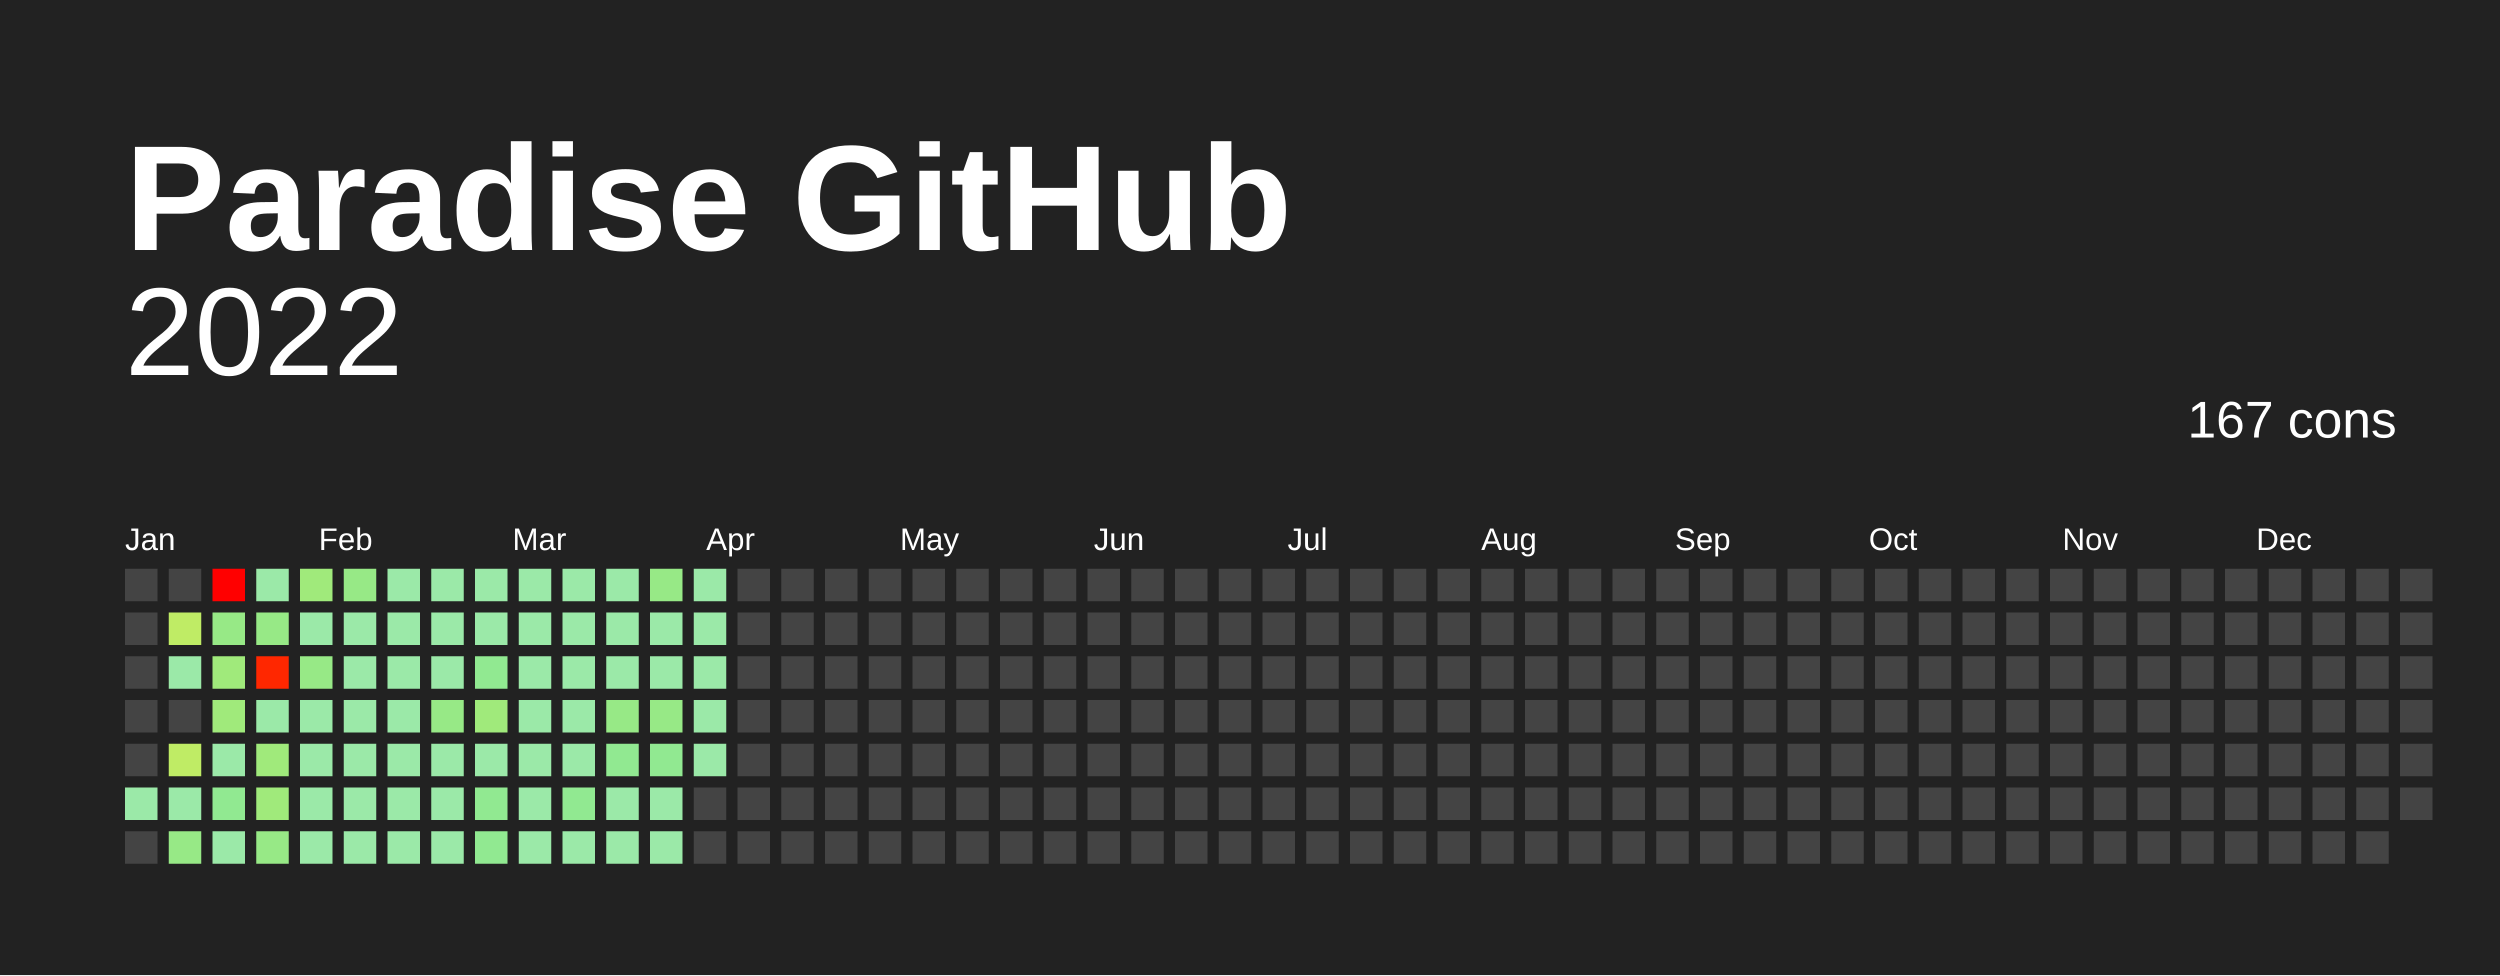
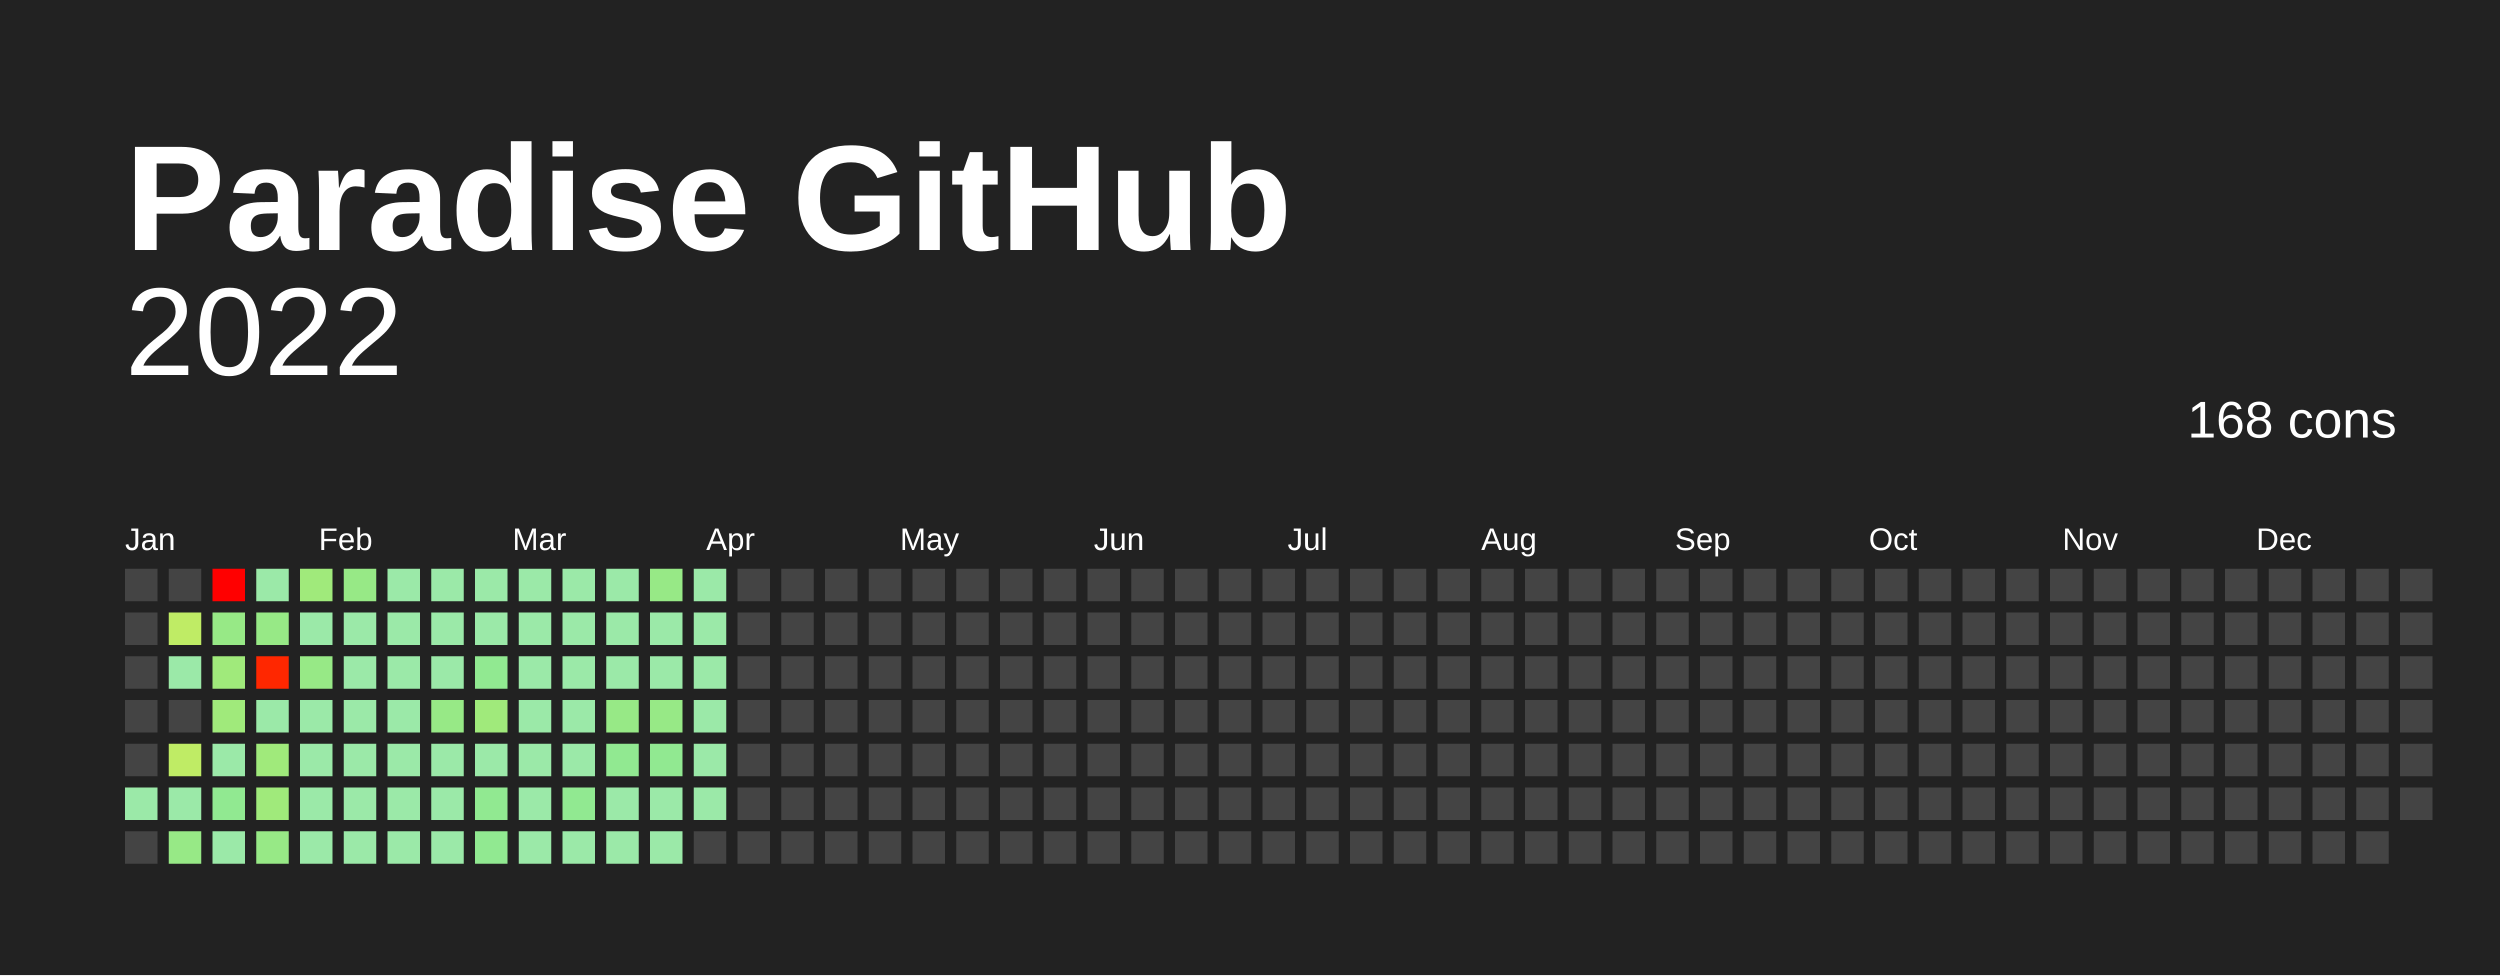
<svg xmlns="http://www.w3.org/2000/svg" baseProfile="full" height="78mm" version="1.1" viewBox="0,0,200,78" width="200mm">
  <defs />
  <rect fill="#222222" height="78" width="200" x="0" y="0" />
  <text fill="#FFFFFF" style="font-size:12px; font-family:Arial; font-weight:bold;" x="10" y="20">Paradise GitHub</text>
  <text alignment-baseline="hanging" fill="#FFFFFF" style="font-size:10.0px; font-family:Arial;" x="10" y="30">2022</text>
-   <text alignment-baseline="hanging" fill="#FFFFFF" style="font-size:4.125px; font-family:Arial;" x="175" y="35">167 cons</text>
+   <text alignment-baseline="hanging" fill="#FFFFFF" style="font-size:4.125px; font-family:Arial;" x="175" y="35">168 cons</text>
  <text fill="#FFFFFF" style="font-size:2.5px; font-family:Arial" x="10.0" y="44">Jan</text>
  <text fill="#FFFFFF" style="font-size:2.5px; font-family:Arial" x="25.5" y="44">Feb</text>
  <text fill="#FFFFFF" style="font-size:2.5px; font-family:Arial" x="41.0" y="44">Mar</text>
  <text fill="#FFFFFF" style="font-size:2.5px; font-family:Arial" x="56.5" y="44">Apr</text>
  <text fill="#FFFFFF" style="font-size:2.5px; font-family:Arial" x="72.0" y="44">May</text>
  <text fill="#FFFFFF" style="font-size:2.5px; font-family:Arial" x="87.5" y="44">Jun</text>
  <text fill="#FFFFFF" style="font-size:2.5px; font-family:Arial" x="103.0" y="44">Jul</text>
  <text fill="#FFFFFF" style="font-size:2.5px; font-family:Arial" x="118.5" y="44">Aug</text>
  <text fill="#FFFFFF" style="font-size:2.5px; font-family:Arial" x="134.0" y="44">Sep</text>
  <text fill="#FFFFFF" style="font-size:2.5px; font-family:Arial" x="149.5" y="44">Oct</text>
  <text fill="#FFFFFF" style="font-size:2.5px; font-family:Arial" x="165.0" y="44">Nov</text>
  <text fill="#FFFFFF" style="font-size:2.5px; font-family:Arial" x="180.5" y="44">Dec</text>
  <rect fill="#444444" height="2.6" width="2.6" x="10.0" y="45.5" />
  <rect fill="#444444" height="2.6" width="2.6" x="10.0" y="49.0" />
  <rect fill="#444444" height="2.6" width="2.6" x="10.0" y="52.5" />
  <rect fill="#444444" height="2.6" width="2.6" x="10.0" y="56.0" />
  <rect fill="#444444" height="2.6" width="2.6" x="10.0" y="59.5" />
  <rect fill="#9be9a8" height="2.6" width="2.6" x="10.0" y="63.0" />
  <rect fill="#444444" height="2.6" width="2.6" x="10.0" y="66.5" />
  <rect fill="#444444" height="2.6" width="2.6" x="13.5" y="45.5" />
  <rect fill="#bfec65" height="2.6" width="2.6" x="13.5" y="49.0" />
  <rect fill="#9be9a8" height="2.6" width="2.6" x="13.5" y="52.5" />
  <rect fill="#444444" height="2.6" width="2.6" x="13.5" y="56.0" />
  <rect fill="#bfec65" height="2.6" width="2.6" x="13.5" y="59.5" />
  <rect fill="#9be9a8" height="2.6" width="2.6" x="13.5" y="63.0" />
  <rect fill="#97e986" height="2.6" width="2.6" x="13.5" y="66.5" />
  <rect fill="red" height="2.6" width="2.6" x="17.0" y="45.5" />
  <rect fill="#97e986" height="2.6" width="2.6" x="17.0" y="49.0" />
  <rect fill="#a0ea7b" height="2.6" width="2.6" x="17.0" y="52.5" />
  <rect fill="#a0ea7b" height="2.6" width="2.6" x="17.0" y="56.0" />
  <rect fill="#9be9a8" height="2.6" width="2.6" x="17.0" y="59.5" />
  <rect fill="#91e991" height="2.6" width="2.6" x="17.0" y="63.0" />
  <rect fill="#9be9a8" height="2.6" width="2.6" x="17.0" y="66.5" />
  <rect fill="#9be9a8" height="2.6" width="2.6" x="20.5" y="45.5" />
  <rect fill="#97e986" height="2.6" width="2.6" x="20.5" y="49.0" />
  <rect fill="#ff2700" height="2.6" width="2.6" x="20.5" y="52.5" />
  <rect fill="#9be9a8" height="2.6" width="2.6" x="20.5" y="56.0" />
  <rect fill="#a0ea7b" height="2.6" width="2.6" x="20.5" y="59.5" />
  <rect fill="#a0ea7b" height="2.6" width="2.6" x="20.5" y="63.0" />
  <rect fill="#97e986" height="2.6" width="2.6" x="20.5" y="66.5" />
  <rect fill="#a0ea7b" height="2.6" width="2.6" x="24.0" y="45.5" />
  <rect fill="#9be9a8" height="2.6" width="2.6" x="24.0" y="49.0" />
  <rect fill="#97e986" height="2.6" width="2.6" x="24.0" y="52.5" />
  <rect fill="#9be9a8" height="2.6" width="2.6" x="24.0" y="56.0" />
  <rect fill="#9be9a8" height="2.6" width="2.6" x="24.0" y="59.5" />
  <rect fill="#9be9a8" height="2.6" width="2.6" x="24.0" y="63.0" />
  <rect fill="#9be9a8" height="2.6" width="2.6" x="24.0" y="66.5" />
  <rect fill="#97e986" height="2.6" width="2.6" x="27.5" y="45.5" />
  <rect fill="#9be9a8" height="2.6" width="2.6" x="27.5" y="49.0" />
  <rect fill="#9be9a8" height="2.6" width="2.6" x="27.5" y="52.5" />
  <rect fill="#9be9a8" height="2.6" width="2.6" x="27.5" y="56.0" />
  <rect fill="#9be9a8" height="2.6" width="2.6" x="27.5" y="59.5" />
  <rect fill="#9be9a8" height="2.6" width="2.6" x="27.5" y="63.0" />
  <rect fill="#9be9a8" height="2.6" width="2.6" x="27.5" y="66.5" />
  <rect fill="#9be9a8" height="2.6" width="2.6" x="31.0" y="45.5" />
  <rect fill="#9be9a8" height="2.6" width="2.6" x="31.0" y="49.0" />
  <rect fill="#9be9a8" height="2.6" width="2.6" x="31.0" y="52.5" />
  <rect fill="#9be9a8" height="2.6" width="2.6" x="31.0" y="56.0" />
  <rect fill="#9be9a8" height="2.6" width="2.6" x="31.0" y="59.5" />
  <rect fill="#9be9a8" height="2.6" width="2.6" x="31.0" y="63.0" />
  <rect fill="#9be9a8" height="2.6" width="2.6" x="31.0" y="66.5" />
  <rect fill="#9be9a8" height="2.6" width="2.6" x="34.5" y="45.5" />
  <rect fill="#9be9a8" height="2.6" width="2.6" x="34.5" y="49.0" />
  <rect fill="#9be9a8" height="2.6" width="2.6" x="34.5" y="52.5" />
  <rect fill="#97e986" height="2.6" width="2.6" x="34.5" y="56.0" />
  <rect fill="#9be9a8" height="2.6" width="2.6" x="34.5" y="59.5" />
  <rect fill="#9be9a8" height="2.6" width="2.6" x="34.5" y="63.0" />
  <rect fill="#9be9a8" height="2.6" width="2.6" x="34.5" y="66.5" />
  <rect fill="#9be9a8" height="2.6" width="2.6" x="38.0" y="45.5" />
  <rect fill="#9be9a8" height="2.6" width="2.6" x="38.0" y="49.0" />
  <rect fill="#91e991" height="2.6" width="2.6" x="38.0" y="52.5" />
  <rect fill="#a0ea7b" height="2.6" width="2.6" x="38.0" y="56.0" />
  <rect fill="#9be9a8" height="2.6" width="2.6" x="38.0" y="59.5" />
  <rect fill="#91e991" height="2.6" width="2.6" x="38.0" y="63.0" />
  <rect fill="#91e991" height="2.6" width="2.6" x="38.0" y="66.5" />
  <rect fill="#9be9a8" height="2.6" width="2.6" x="41.5" y="45.5" />
  <rect fill="#9be9a8" height="2.6" width="2.6" x="41.5" y="49.0" />
  <rect fill="#9be9a8" height="2.6" width="2.6" x="41.5" y="52.5" />
  <rect fill="#9be9a8" height="2.6" width="2.6" x="41.5" y="56.0" />
  <rect fill="#9be9a8" height="2.6" width="2.6" x="41.5" y="59.5" />
  <rect fill="#9be9a8" height="2.6" width="2.6" x="41.5" y="63.0" />
  <rect fill="#9be9a8" height="2.6" width="2.6" x="41.5" y="66.5" />
  <rect fill="#9be9a8" height="2.6" width="2.6" x="45.0" y="45.5" />
  <rect fill="#9be9a8" height="2.6" width="2.6" x="45.0" y="49.0" />
  <rect fill="#9be9a8" height="2.6" width="2.6" x="45.0" y="52.5" />
  <rect fill="#9be9a8" height="2.6" width="2.6" x="45.0" y="56.0" />
  <rect fill="#9be9a8" height="2.6" width="2.6" x="45.0" y="59.5" />
  <rect fill="#91e991" height="2.6" width="2.6" x="45.0" y="63.0" />
  <rect fill="#9be9a8" height="2.6" width="2.6" x="45.0" y="66.5" />
  <rect fill="#9be9a8" height="2.6" width="2.6" x="48.5" y="45.5" />
  <rect fill="#9be9a8" height="2.6" width="2.6" x="48.5" y="49.0" />
  <rect fill="#9be9a8" height="2.6" width="2.6" x="48.5" y="52.5" />
  <rect fill="#97e986" height="2.6" width="2.6" x="48.5" y="56.0" />
  <rect fill="#91e991" height="2.6" width="2.6" x="48.5" y="59.5" />
  <rect fill="#9be9a8" height="2.6" width="2.6" x="48.5" y="63.0" />
  <rect fill="#9be9a8" height="2.6" width="2.6" x="48.5" y="66.5" />
  <rect fill="#97e986" height="2.6" width="2.6" x="52.0" y="45.5" />
  <rect fill="#9be9a8" height="2.6" width="2.6" x="52.0" y="49.0" />
  <rect fill="#9be9a8" height="2.6" width="2.6" x="52.0" y="52.5" />
  <rect fill="#97e986" height="2.6" width="2.6" x="52.0" y="56.0" />
  <rect fill="#91e991" height="2.6" width="2.6" x="52.0" y="59.5" />
  <rect fill="#9be9a8" height="2.6" width="2.6" x="52.0" y="63.0" />
  <rect fill="#9be9a8" height="2.6" width="2.6" x="52.0" y="66.5" />
  <rect fill="#9be9a8" height="2.6" width="2.6" x="55.5" y="45.5" />
  <rect fill="#9be9a8" height="2.6" width="2.6" x="55.5" y="49.0" />
  <rect fill="#9be9a8" height="2.6" width="2.6" x="55.5" y="52.5" />
  <rect fill="#9be9a8" height="2.6" width="2.6" x="55.5" y="56.0" />
  <rect fill="#9be9a8" height="2.6" width="2.6" x="55.5" y="59.5" />
-   <rect fill="#444444" height="2.6" width="2.6" x="55.5" y="63.0" />
+   <rect fill="#9be9a8" height="2.6" width="2.6" x="55.5" y="63.0" />
  <rect fill="#444444" height="2.6" width="2.6" x="55.5" y="66.5" />
  <rect fill="#444444" height="2.6" width="2.6" x="59.0" y="45.5" />
  <rect fill="#444444" height="2.6" width="2.6" x="59.0" y="49.0" />
  <rect fill="#444444" height="2.6" width="2.6" x="59.0" y="52.5" />
  <rect fill="#444444" height="2.6" width="2.6" x="59.0" y="56.0" />
  <rect fill="#444444" height="2.6" width="2.6" x="59.0" y="59.5" />
  <rect fill="#444444" height="2.6" width="2.6" x="59.0" y="63.0" />
  <rect fill="#444444" height="2.6" width="2.6" x="59.0" y="66.5" />
  <rect fill="#444444" height="2.6" width="2.6" x="62.5" y="45.5" />
  <rect fill="#444444" height="2.6" width="2.6" x="62.5" y="49.0" />
  <rect fill="#444444" height="2.6" width="2.6" x="62.5" y="52.5" />
  <rect fill="#444444" height="2.6" width="2.6" x="62.5" y="56.0" />
  <rect fill="#444444" height="2.6" width="2.6" x="62.5" y="59.5" />
  <rect fill="#444444" height="2.6" width="2.6" x="62.5" y="63.0" />
  <rect fill="#444444" height="2.6" width="2.6" x="62.5" y="66.5" />
  <rect fill="#444444" height="2.6" width="2.6" x="66.0" y="45.5" />
  <rect fill="#444444" height="2.6" width="2.6" x="66.0" y="49.0" />
  <rect fill="#444444" height="2.6" width="2.6" x="66.0" y="52.5" />
  <rect fill="#444444" height="2.6" width="2.6" x="66.0" y="56.0" />
  <rect fill="#444444" height="2.6" width="2.6" x="66.0" y="59.5" />
  <rect fill="#444444" height="2.6" width="2.6" x="66.0" y="63.0" />
  <rect fill="#444444" height="2.6" width="2.6" x="66.0" y="66.5" />
  <rect fill="#444444" height="2.6" width="2.6" x="69.5" y="45.5" />
  <rect fill="#444444" height="2.6" width="2.6" x="69.5" y="49.0" />
  <rect fill="#444444" height="2.6" width="2.6" x="69.5" y="52.5" />
  <rect fill="#444444" height="2.6" width="2.6" x="69.5" y="56.0" />
  <rect fill="#444444" height="2.6" width="2.6" x="69.5" y="59.5" />
  <rect fill="#444444" height="2.6" width="2.6" x="69.5" y="63.0" />
  <rect fill="#444444" height="2.6" width="2.6" x="69.5" y="66.5" />
  <rect fill="#444444" height="2.6" width="2.6" x="73.0" y="45.5" />
  <rect fill="#444444" height="2.6" width="2.6" x="73.0" y="49.0" />
  <rect fill="#444444" height="2.6" width="2.6" x="73.0" y="52.5" />
  <rect fill="#444444" height="2.6" width="2.6" x="73.0" y="56.0" />
  <rect fill="#444444" height="2.6" width="2.6" x="73.0" y="59.5" />
  <rect fill="#444444" height="2.6" width="2.6" x="73.0" y="63.0" />
  <rect fill="#444444" height="2.6" width="2.6" x="73.0" y="66.5" />
  <rect fill="#444444" height="2.6" width="2.6" x="76.5" y="45.5" />
  <rect fill="#444444" height="2.6" width="2.6" x="76.5" y="49.0" />
  <rect fill="#444444" height="2.6" width="2.6" x="76.5" y="52.5" />
  <rect fill="#444444" height="2.6" width="2.6" x="76.5" y="56.0" />
  <rect fill="#444444" height="2.6" width="2.6" x="76.5" y="59.5" />
  <rect fill="#444444" height="2.6" width="2.6" x="76.5" y="63.0" />
  <rect fill="#444444" height="2.6" width="2.6" x="76.5" y="66.5" />
  <rect fill="#444444" height="2.6" width="2.6" x="80.0" y="45.5" />
  <rect fill="#444444" height="2.6" width="2.6" x="80.0" y="49.0" />
  <rect fill="#444444" height="2.6" width="2.6" x="80.0" y="52.5" />
  <rect fill="#444444" height="2.6" width="2.6" x="80.0" y="56.0" />
  <rect fill="#444444" height="2.6" width="2.6" x="80.0" y="59.5" />
  <rect fill="#444444" height="2.6" width="2.6" x="80.0" y="63.0" />
  <rect fill="#444444" height="2.6" width="2.6" x="80.0" y="66.5" />
  <rect fill="#444444" height="2.6" width="2.6" x="83.5" y="45.5" />
  <rect fill="#444444" height="2.6" width="2.6" x="83.5" y="49.0" />
  <rect fill="#444444" height="2.6" width="2.6" x="83.5" y="52.5" />
  <rect fill="#444444" height="2.6" width="2.6" x="83.5" y="56.0" />
  <rect fill="#444444" height="2.6" width="2.6" x="83.5" y="59.5" />
  <rect fill="#444444" height="2.6" width="2.6" x="83.5" y="63.0" />
  <rect fill="#444444" height="2.6" width="2.6" x="83.5" y="66.5" />
  <rect fill="#444444" height="2.6" width="2.6" x="87.0" y="45.5" />
  <rect fill="#444444" height="2.6" width="2.6" x="87.0" y="49.0" />
  <rect fill="#444444" height="2.6" width="2.6" x="87.0" y="52.5" />
  <rect fill="#444444" height="2.6" width="2.6" x="87.0" y="56.0" />
  <rect fill="#444444" height="2.6" width="2.6" x="87.0" y="59.5" />
  <rect fill="#444444" height="2.6" width="2.6" x="87.0" y="63.0" />
  <rect fill="#444444" height="2.6" width="2.6" x="87.0" y="66.5" />
  <rect fill="#444444" height="2.6" width="2.6" x="90.5" y="45.5" />
  <rect fill="#444444" height="2.6" width="2.6" x="90.5" y="49.0" />
  <rect fill="#444444" height="2.6" width="2.6" x="90.5" y="52.5" />
  <rect fill="#444444" height="2.6" width="2.6" x="90.5" y="56.0" />
  <rect fill="#444444" height="2.6" width="2.6" x="90.5" y="59.5" />
  <rect fill="#444444" height="2.6" width="2.6" x="90.5" y="63.0" />
  <rect fill="#444444" height="2.6" width="2.6" x="90.5" y="66.5" />
  <rect fill="#444444" height="2.6" width="2.6" x="94.0" y="45.5" />
  <rect fill="#444444" height="2.6" width="2.6" x="94.0" y="49.0" />
  <rect fill="#444444" height="2.6" width="2.6" x="94.0" y="52.5" />
  <rect fill="#444444" height="2.6" width="2.6" x="94.0" y="56.0" />
  <rect fill="#444444" height="2.6" width="2.6" x="94.0" y="59.5" />
  <rect fill="#444444" height="2.6" width="2.6" x="94.0" y="63.0" />
  <rect fill="#444444" height="2.6" width="2.6" x="94.0" y="66.5" />
  <rect fill="#444444" height="2.6" width="2.6" x="97.5" y="45.5" />
  <rect fill="#444444" height="2.6" width="2.6" x="97.5" y="49.0" />
  <rect fill="#444444" height="2.6" width="2.6" x="97.5" y="52.5" />
  <rect fill="#444444" height="2.6" width="2.6" x="97.5" y="56.0" />
  <rect fill="#444444" height="2.6" width="2.6" x="97.5" y="59.5" />
  <rect fill="#444444" height="2.6" width="2.6" x="97.5" y="63.0" />
  <rect fill="#444444" height="2.6" width="2.6" x="97.5" y="66.5" />
  <rect fill="#444444" height="2.6" width="2.6" x="101.0" y="45.5" />
  <rect fill="#444444" height="2.6" width="2.6" x="101.0" y="49.0" />
  <rect fill="#444444" height="2.6" width="2.6" x="101.0" y="52.5" />
  <rect fill="#444444" height="2.6" width="2.6" x="101.0" y="56.0" />
  <rect fill="#444444" height="2.6" width="2.6" x="101.0" y="59.5" />
  <rect fill="#444444" height="2.6" width="2.6" x="101.0" y="63.0" />
  <rect fill="#444444" height="2.6" width="2.6" x="101.0" y="66.5" />
  <rect fill="#444444" height="2.6" width="2.6" x="104.5" y="45.5" />
  <rect fill="#444444" height="2.6" width="2.6" x="104.5" y="49.0" />
  <rect fill="#444444" height="2.6" width="2.6" x="104.5" y="52.5" />
  <rect fill="#444444" height="2.6" width="2.6" x="104.5" y="56.0" />
  <rect fill="#444444" height="2.6" width="2.6" x="104.5" y="59.5" />
  <rect fill="#444444" height="2.6" width="2.6" x="104.5" y="63.0" />
  <rect fill="#444444" height="2.6" width="2.6" x="104.5" y="66.5" />
  <rect fill="#444444" height="2.6" width="2.6" x="108.0" y="45.5" />
  <rect fill="#444444" height="2.6" width="2.6" x="108.0" y="49.0" />
  <rect fill="#444444" height="2.6" width="2.6" x="108.0" y="52.5" />
  <rect fill="#444444" height="2.6" width="2.6" x="108.0" y="56.0" />
  <rect fill="#444444" height="2.6" width="2.6" x="108.0" y="59.5" />
  <rect fill="#444444" height="2.6" width="2.6" x="108.0" y="63.0" />
  <rect fill="#444444" height="2.6" width="2.6" x="108.0" y="66.5" />
  <rect fill="#444444" height="2.6" width="2.6" x="111.5" y="45.5" />
  <rect fill="#444444" height="2.6" width="2.6" x="111.5" y="49.0" />
  <rect fill="#444444" height="2.6" width="2.6" x="111.5" y="52.5" />
  <rect fill="#444444" height="2.6" width="2.6" x="111.5" y="56.0" />
  <rect fill="#444444" height="2.6" width="2.6" x="111.5" y="59.5" />
  <rect fill="#444444" height="2.6" width="2.6" x="111.5" y="63.0" />
  <rect fill="#444444" height="2.6" width="2.6" x="111.5" y="66.5" />
  <rect fill="#444444" height="2.6" width="2.6" x="115.0" y="45.5" />
  <rect fill="#444444" height="2.6" width="2.6" x="115.0" y="49.0" />
  <rect fill="#444444" height="2.6" width="2.6" x="115.0" y="52.5" />
  <rect fill="#444444" height="2.6" width="2.6" x="115.0" y="56.0" />
  <rect fill="#444444" height="2.6" width="2.6" x="115.0" y="59.5" />
  <rect fill="#444444" height="2.6" width="2.6" x="115.0" y="63.0" />
  <rect fill="#444444" height="2.6" width="2.6" x="115.0" y="66.5" />
  <rect fill="#444444" height="2.6" width="2.6" x="118.5" y="45.5" />
  <rect fill="#444444" height="2.6" width="2.6" x="118.5" y="49.0" />
  <rect fill="#444444" height="2.6" width="2.6" x="118.5" y="52.5" />
  <rect fill="#444444" height="2.6" width="2.6" x="118.5" y="56.0" />
  <rect fill="#444444" height="2.6" width="2.6" x="118.5" y="59.5" />
  <rect fill="#444444" height="2.6" width="2.6" x="118.5" y="63.0" />
  <rect fill="#444444" height="2.6" width="2.6" x="118.5" y="66.5" />
  <rect fill="#444444" height="2.6" width="2.6" x="122.0" y="45.5" />
  <rect fill="#444444" height="2.6" width="2.6" x="122.0" y="49.0" />
  <rect fill="#444444" height="2.6" width="2.6" x="122.0" y="52.5" />
  <rect fill="#444444" height="2.6" width="2.6" x="122.0" y="56.0" />
  <rect fill="#444444" height="2.6" width="2.6" x="122.0" y="59.5" />
  <rect fill="#444444" height="2.6" width="2.6" x="122.0" y="63.0" />
  <rect fill="#444444" height="2.6" width="2.6" x="122.0" y="66.5" />
  <rect fill="#444444" height="2.6" width="2.6" x="125.5" y="45.5" />
  <rect fill="#444444" height="2.6" width="2.6" x="125.5" y="49.0" />
  <rect fill="#444444" height="2.6" width="2.6" x="125.5" y="52.5" />
  <rect fill="#444444" height="2.6" width="2.6" x="125.5" y="56.0" />
  <rect fill="#444444" height="2.6" width="2.6" x="125.5" y="59.5" />
  <rect fill="#444444" height="2.6" width="2.6" x="125.5" y="63.0" />
  <rect fill="#444444" height="2.6" width="2.6" x="125.5" y="66.5" />
  <rect fill="#444444" height="2.6" width="2.6" x="129.0" y="45.5" />
  <rect fill="#444444" height="2.6" width="2.6" x="129.0" y="49.0" />
  <rect fill="#444444" height="2.6" width="2.6" x="129.0" y="52.5" />
  <rect fill="#444444" height="2.6" width="2.6" x="129.0" y="56.0" />
  <rect fill="#444444" height="2.6" width="2.6" x="129.0" y="59.5" />
  <rect fill="#444444" height="2.6" width="2.6" x="129.0" y="63.0" />
  <rect fill="#444444" height="2.6" width="2.6" x="129.0" y="66.5" />
  <rect fill="#444444" height="2.6" width="2.6" x="132.5" y="45.5" />
  <rect fill="#444444" height="2.6" width="2.6" x="132.5" y="49.0" />
  <rect fill="#444444" height="2.6" width="2.6" x="132.5" y="52.5" />
  <rect fill="#444444" height="2.6" width="2.6" x="132.5" y="56.0" />
  <rect fill="#444444" height="2.6" width="2.6" x="132.5" y="59.5" />
  <rect fill="#444444" height="2.6" width="2.6" x="132.5" y="63.0" />
  <rect fill="#444444" height="2.6" width="2.6" x="132.5" y="66.5" />
  <rect fill="#444444" height="2.6" width="2.6" x="136.0" y="45.5" />
  <rect fill="#444444" height="2.6" width="2.6" x="136.0" y="49.0" />
  <rect fill="#444444" height="2.6" width="2.6" x="136.0" y="52.5" />
  <rect fill="#444444" height="2.6" width="2.6" x="136.0" y="56.0" />
  <rect fill="#444444" height="2.6" width="2.6" x="136.0" y="59.5" />
  <rect fill="#444444" height="2.6" width="2.6" x="136.0" y="63.0" />
  <rect fill="#444444" height="2.6" width="2.6" x="136.0" y="66.5" />
  <rect fill="#444444" height="2.6" width="2.6" x="139.5" y="45.5" />
  <rect fill="#444444" height="2.6" width="2.6" x="139.5" y="49.0" />
  <rect fill="#444444" height="2.6" width="2.6" x="139.5" y="52.5" />
  <rect fill="#444444" height="2.6" width="2.6" x="139.5" y="56.0" />
  <rect fill="#444444" height="2.6" width="2.6" x="139.5" y="59.5" />
  <rect fill="#444444" height="2.6" width="2.6" x="139.5" y="63.0" />
  <rect fill="#444444" height="2.6" width="2.6" x="139.5" y="66.5" />
  <rect fill="#444444" height="2.6" width="2.6" x="143.0" y="45.5" />
  <rect fill="#444444" height="2.6" width="2.6" x="143.0" y="49.0" />
  <rect fill="#444444" height="2.6" width="2.6" x="143.0" y="52.5" />
  <rect fill="#444444" height="2.6" width="2.6" x="143.0" y="56.0" />
  <rect fill="#444444" height="2.6" width="2.6" x="143.0" y="59.5" />
  <rect fill="#444444" height="2.6" width="2.6" x="143.0" y="63.0" />
  <rect fill="#444444" height="2.6" width="2.6" x="143.0" y="66.5" />
  <rect fill="#444444" height="2.6" width="2.6" x="146.5" y="45.5" />
  <rect fill="#444444" height="2.6" width="2.6" x="146.5" y="49.0" />
  <rect fill="#444444" height="2.6" width="2.6" x="146.5" y="52.5" />
  <rect fill="#444444" height="2.6" width="2.6" x="146.5" y="56.0" />
  <rect fill="#444444" height="2.6" width="2.6" x="146.5" y="59.5" />
  <rect fill="#444444" height="2.6" width="2.6" x="146.5" y="63.0" />
  <rect fill="#444444" height="2.6" width="2.6" x="146.5" y="66.5" />
  <rect fill="#444444" height="2.6" width="2.6" x="150.0" y="45.5" />
  <rect fill="#444444" height="2.6" width="2.6" x="150.0" y="49.0" />
  <rect fill="#444444" height="2.6" width="2.6" x="150.0" y="52.5" />
  <rect fill="#444444" height="2.6" width="2.6" x="150.0" y="56.0" />
  <rect fill="#444444" height="2.6" width="2.6" x="150.0" y="59.5" />
  <rect fill="#444444" height="2.6" width="2.6" x="150.0" y="63.0" />
  <rect fill="#444444" height="2.6" width="2.6" x="150.0" y="66.5" />
  <rect fill="#444444" height="2.6" width="2.6" x="153.5" y="45.5" />
  <rect fill="#444444" height="2.6" width="2.6" x="153.5" y="49.0" />
  <rect fill="#444444" height="2.6" width="2.6" x="153.5" y="52.5" />
  <rect fill="#444444" height="2.6" width="2.6" x="153.5" y="56.0" />
  <rect fill="#444444" height="2.6" width="2.6" x="153.5" y="59.5" />
  <rect fill="#444444" height="2.6" width="2.6" x="153.5" y="63.0" />
  <rect fill="#444444" height="2.6" width="2.6" x="153.5" y="66.5" />
  <rect fill="#444444" height="2.6" width="2.6" x="157.0" y="45.5" />
  <rect fill="#444444" height="2.6" width="2.6" x="157.0" y="49.0" />
  <rect fill="#444444" height="2.6" width="2.6" x="157.0" y="52.5" />
  <rect fill="#444444" height="2.6" width="2.6" x="157.0" y="56.0" />
  <rect fill="#444444" height="2.6" width="2.6" x="157.0" y="59.5" />
  <rect fill="#444444" height="2.6" width="2.6" x="157.0" y="63.0" />
  <rect fill="#444444" height="2.6" width="2.6" x="157.0" y="66.5" />
  <rect fill="#444444" height="2.6" width="2.6" x="160.5" y="45.5" />
  <rect fill="#444444" height="2.6" width="2.6" x="160.5" y="49.0" />
  <rect fill="#444444" height="2.6" width="2.6" x="160.5" y="52.5" />
  <rect fill="#444444" height="2.6" width="2.6" x="160.5" y="56.0" />
  <rect fill="#444444" height="2.6" width="2.6" x="160.5" y="59.5" />
  <rect fill="#444444" height="2.6" width="2.6" x="160.5" y="63.0" />
  <rect fill="#444444" height="2.6" width="2.6" x="160.5" y="66.5" />
  <rect fill="#444444" height="2.6" width="2.6" x="164.0" y="45.5" />
  <rect fill="#444444" height="2.6" width="2.6" x="164.0" y="49.0" />
  <rect fill="#444444" height="2.6" width="2.6" x="164.0" y="52.5" />
  <rect fill="#444444" height="2.6" width="2.6" x="164.0" y="56.0" />
  <rect fill="#444444" height="2.6" width="2.6" x="164.0" y="59.5" />
  <rect fill="#444444" height="2.6" width="2.6" x="164.0" y="63.0" />
  <rect fill="#444444" height="2.6" width="2.6" x="164.0" y="66.5" />
  <rect fill="#444444" height="2.6" width="2.6" x="167.5" y="45.5" />
  <rect fill="#444444" height="2.6" width="2.6" x="167.5" y="49.0" />
  <rect fill="#444444" height="2.6" width="2.6" x="167.5" y="52.5" />
  <rect fill="#444444" height="2.6" width="2.6" x="167.5" y="56.0" />
  <rect fill="#444444" height="2.6" width="2.6" x="167.5" y="59.5" />
  <rect fill="#444444" height="2.6" width="2.6" x="167.5" y="63.0" />
  <rect fill="#444444" height="2.6" width="2.6" x="167.5" y="66.5" />
  <rect fill="#444444" height="2.6" width="2.6" x="171.0" y="45.5" />
  <rect fill="#444444" height="2.6" width="2.6" x="171.0" y="49.0" />
  <rect fill="#444444" height="2.6" width="2.6" x="171.0" y="52.5" />
  <rect fill="#444444" height="2.6" width="2.6" x="171.0" y="56.0" />
  <rect fill="#444444" height="2.6" width="2.6" x="171.0" y="59.5" />
  <rect fill="#444444" height="2.6" width="2.6" x="171.0" y="63.0" />
  <rect fill="#444444" height="2.6" width="2.6" x="171.0" y="66.5" />
  <rect fill="#444444" height="2.6" width="2.6" x="174.5" y="45.5" />
  <rect fill="#444444" height="2.6" width="2.6" x="174.5" y="49.0" />
  <rect fill="#444444" height="2.6" width="2.6" x="174.5" y="52.5" />
  <rect fill="#444444" height="2.6" width="2.6" x="174.5" y="56.0" />
  <rect fill="#444444" height="2.6" width="2.6" x="174.5" y="59.5" />
  <rect fill="#444444" height="2.6" width="2.6" x="174.5" y="63.0" />
  <rect fill="#444444" height="2.6" width="2.6" x="174.5" y="66.5" />
  <rect fill="#444444" height="2.6" width="2.6" x="178.0" y="45.5" />
  <rect fill="#444444" height="2.6" width="2.6" x="178.0" y="49.0" />
  <rect fill="#444444" height="2.6" width="2.6" x="178.0" y="52.5" />
  <rect fill="#444444" height="2.6" width="2.6" x="178.0" y="56.0" />
  <rect fill="#444444" height="2.6" width="2.6" x="178.0" y="59.5" />
  <rect fill="#444444" height="2.6" width="2.6" x="178.0" y="63.0" />
  <rect fill="#444444" height="2.6" width="2.6" x="178.0" y="66.5" />
  <rect fill="#444444" height="2.6" width="2.6" x="181.5" y="45.5" />
  <rect fill="#444444" height="2.6" width="2.6" x="181.5" y="49.0" />
  <rect fill="#444444" height="2.6" width="2.6" x="181.5" y="52.5" />
  <rect fill="#444444" height="2.6" width="2.6" x="181.5" y="56.0" />
  <rect fill="#444444" height="2.6" width="2.6" x="181.5" y="59.5" />
  <rect fill="#444444" height="2.6" width="2.6" x="181.5" y="63.0" />
  <rect fill="#444444" height="2.6" width="2.6" x="181.5" y="66.5" />
  <rect fill="#444444" height="2.6" width="2.6" x="185.0" y="45.5" />
  <rect fill="#444444" height="2.6" width="2.6" x="185.0" y="49.0" />
  <rect fill="#444444" height="2.6" width="2.6" x="185.0" y="52.5" />
  <rect fill="#444444" height="2.6" width="2.6" x="185.0" y="56.0" />
  <rect fill="#444444" height="2.6" width="2.6" x="185.0" y="59.5" />
  <rect fill="#444444" height="2.6" width="2.6" x="185.0" y="63.0" />
  <rect fill="#444444" height="2.6" width="2.6" x="185.0" y="66.5" />
  <rect fill="#444444" height="2.6" width="2.6" x="188.5" y="45.5" />
  <rect fill="#444444" height="2.6" width="2.6" x="188.5" y="49.0" />
  <rect fill="#444444" height="2.6" width="2.6" x="188.5" y="52.5" />
  <rect fill="#444444" height="2.6" width="2.6" x="188.5" y="56.0" />
  <rect fill="#444444" height="2.6" width="2.6" x="188.5" y="59.5" />
  <rect fill="#444444" height="2.6" width="2.6" x="188.5" y="63.0" />
  <rect fill="#444444" height="2.6" width="2.6" x="188.5" y="66.5" />
  <rect fill="#444444" height="2.6" width="2.6" x="192.0" y="45.5" />
  <rect fill="#444444" height="2.6" width="2.6" x="192.0" y="49.0" />
  <rect fill="#444444" height="2.6" width="2.6" x="192.0" y="52.5" />
  <rect fill="#444444" height="2.6" width="2.6" x="192.0" y="56.0" />
  <rect fill="#444444" height="2.6" width="2.6" x="192.0" y="59.5" />
  <rect fill="#444444" height="2.6" width="2.6" x="192.0" y="63.0" />
</svg>
